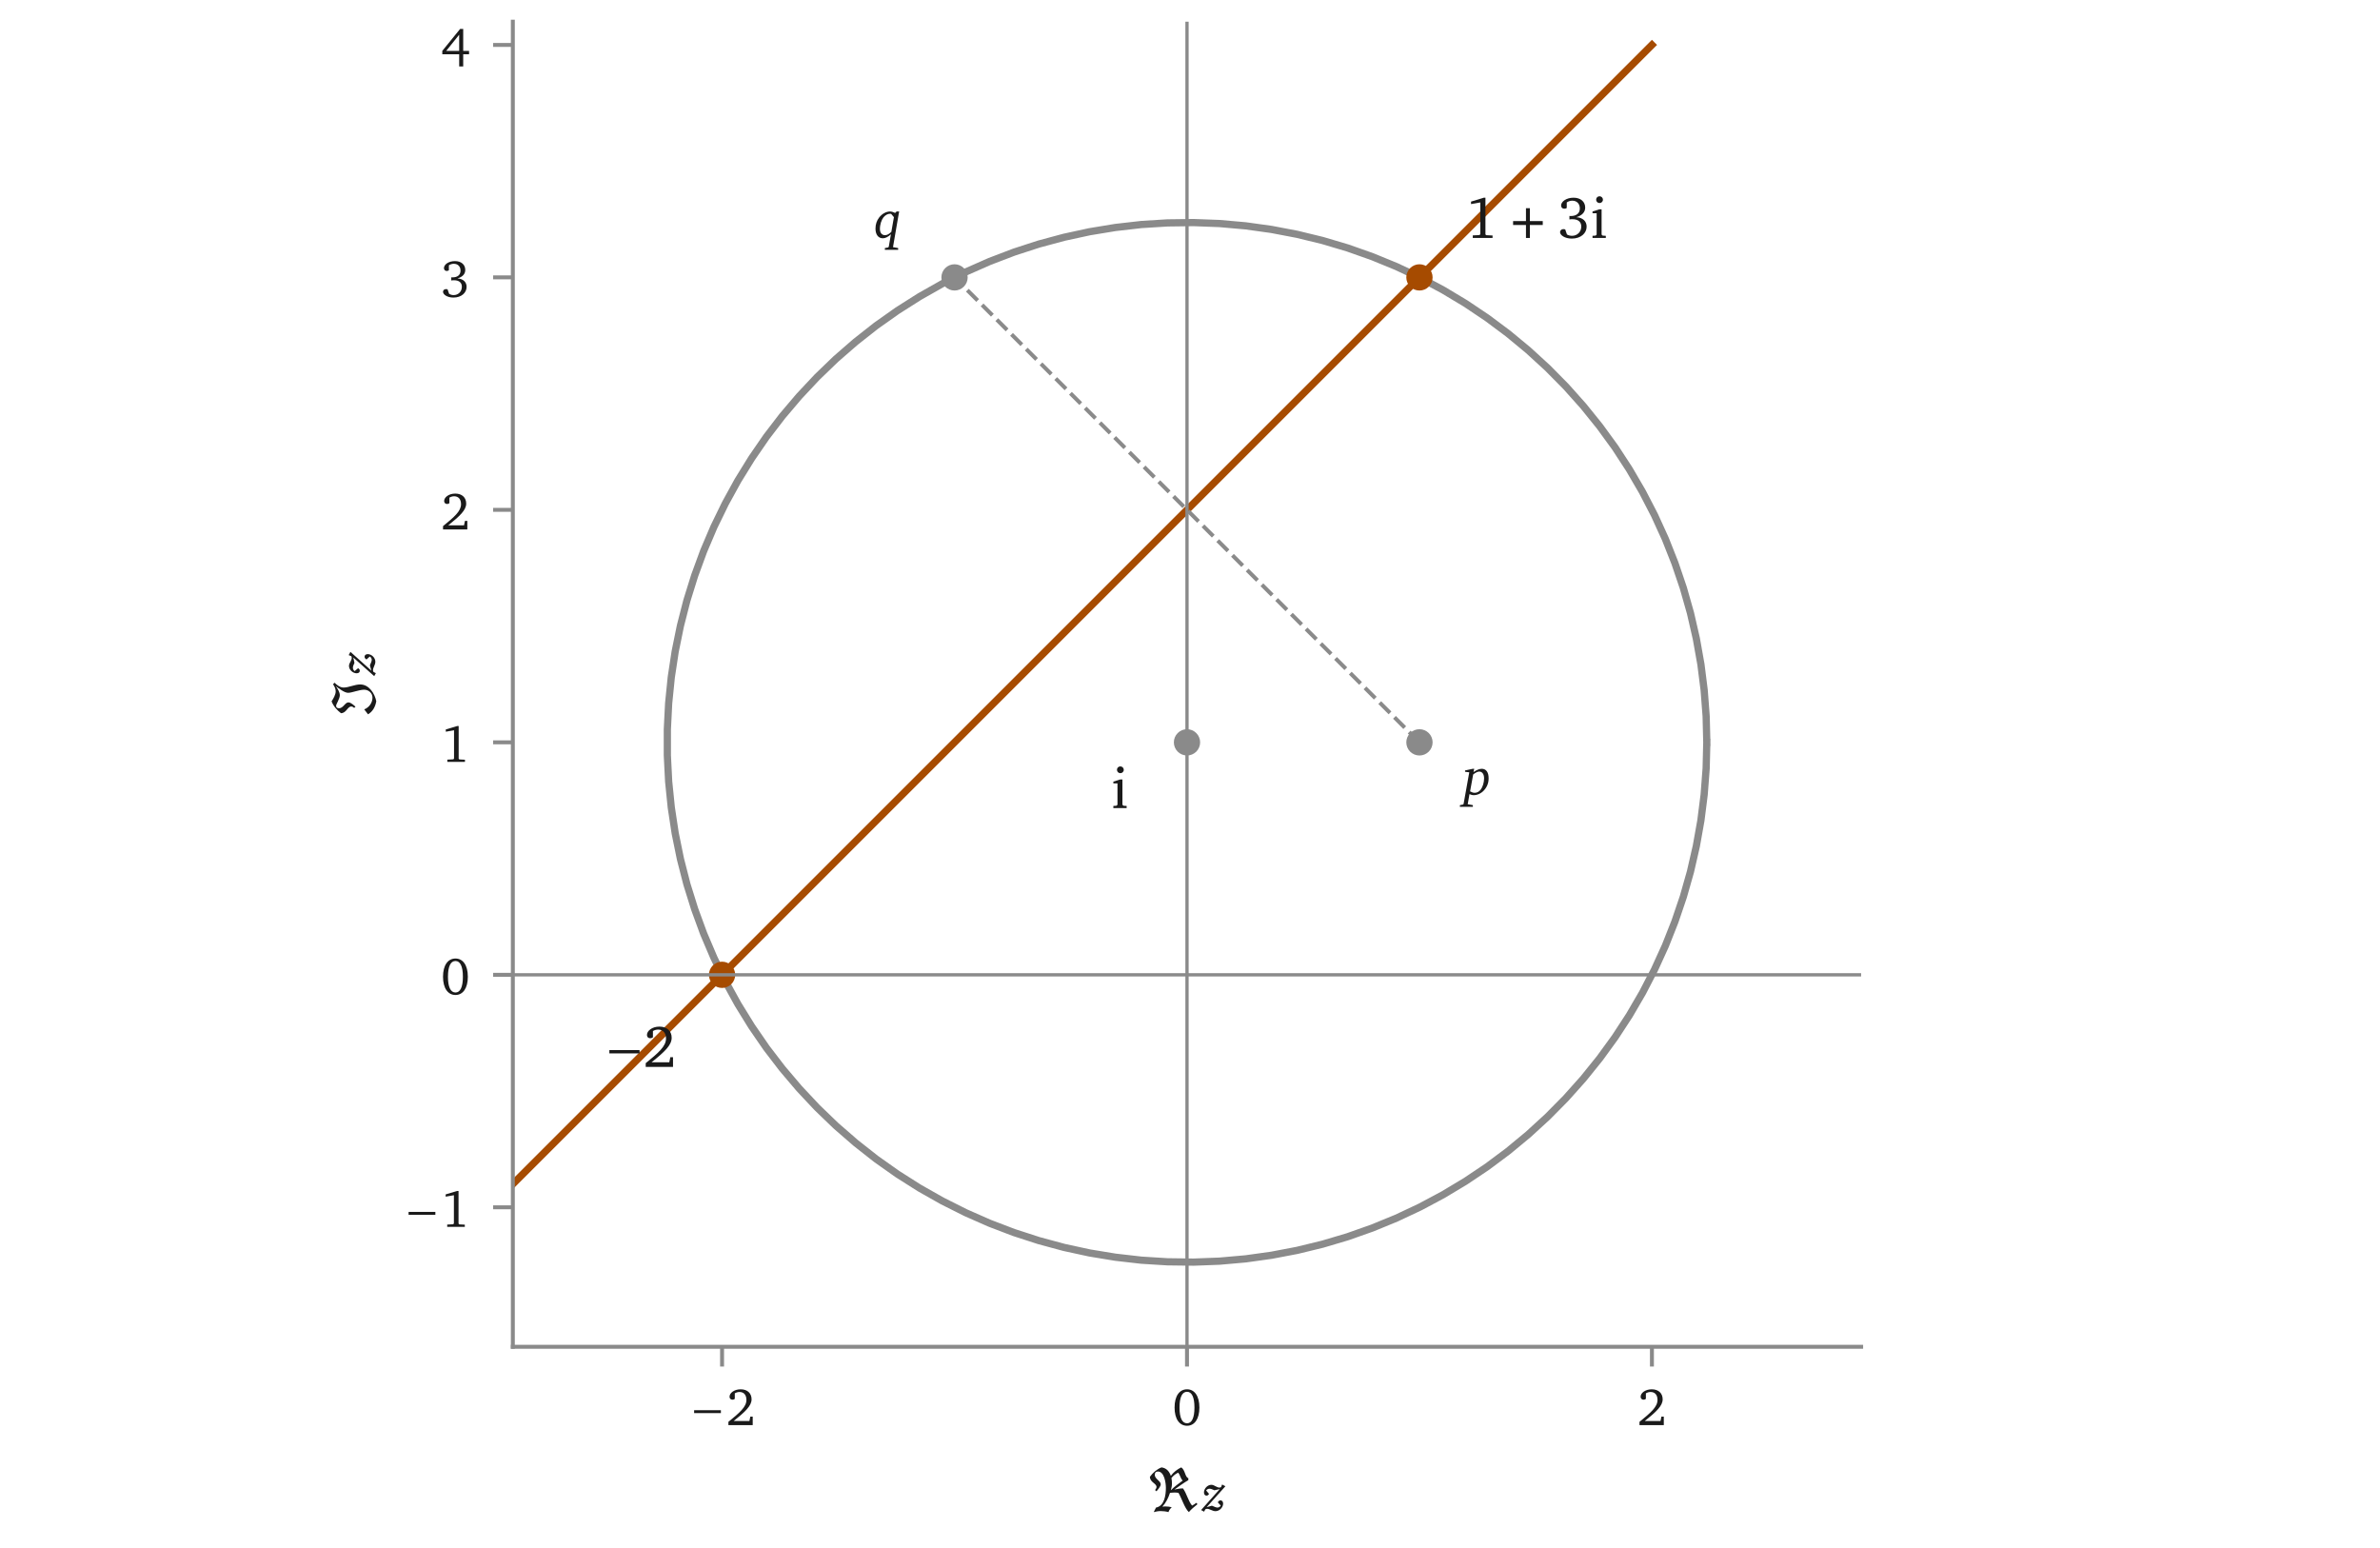
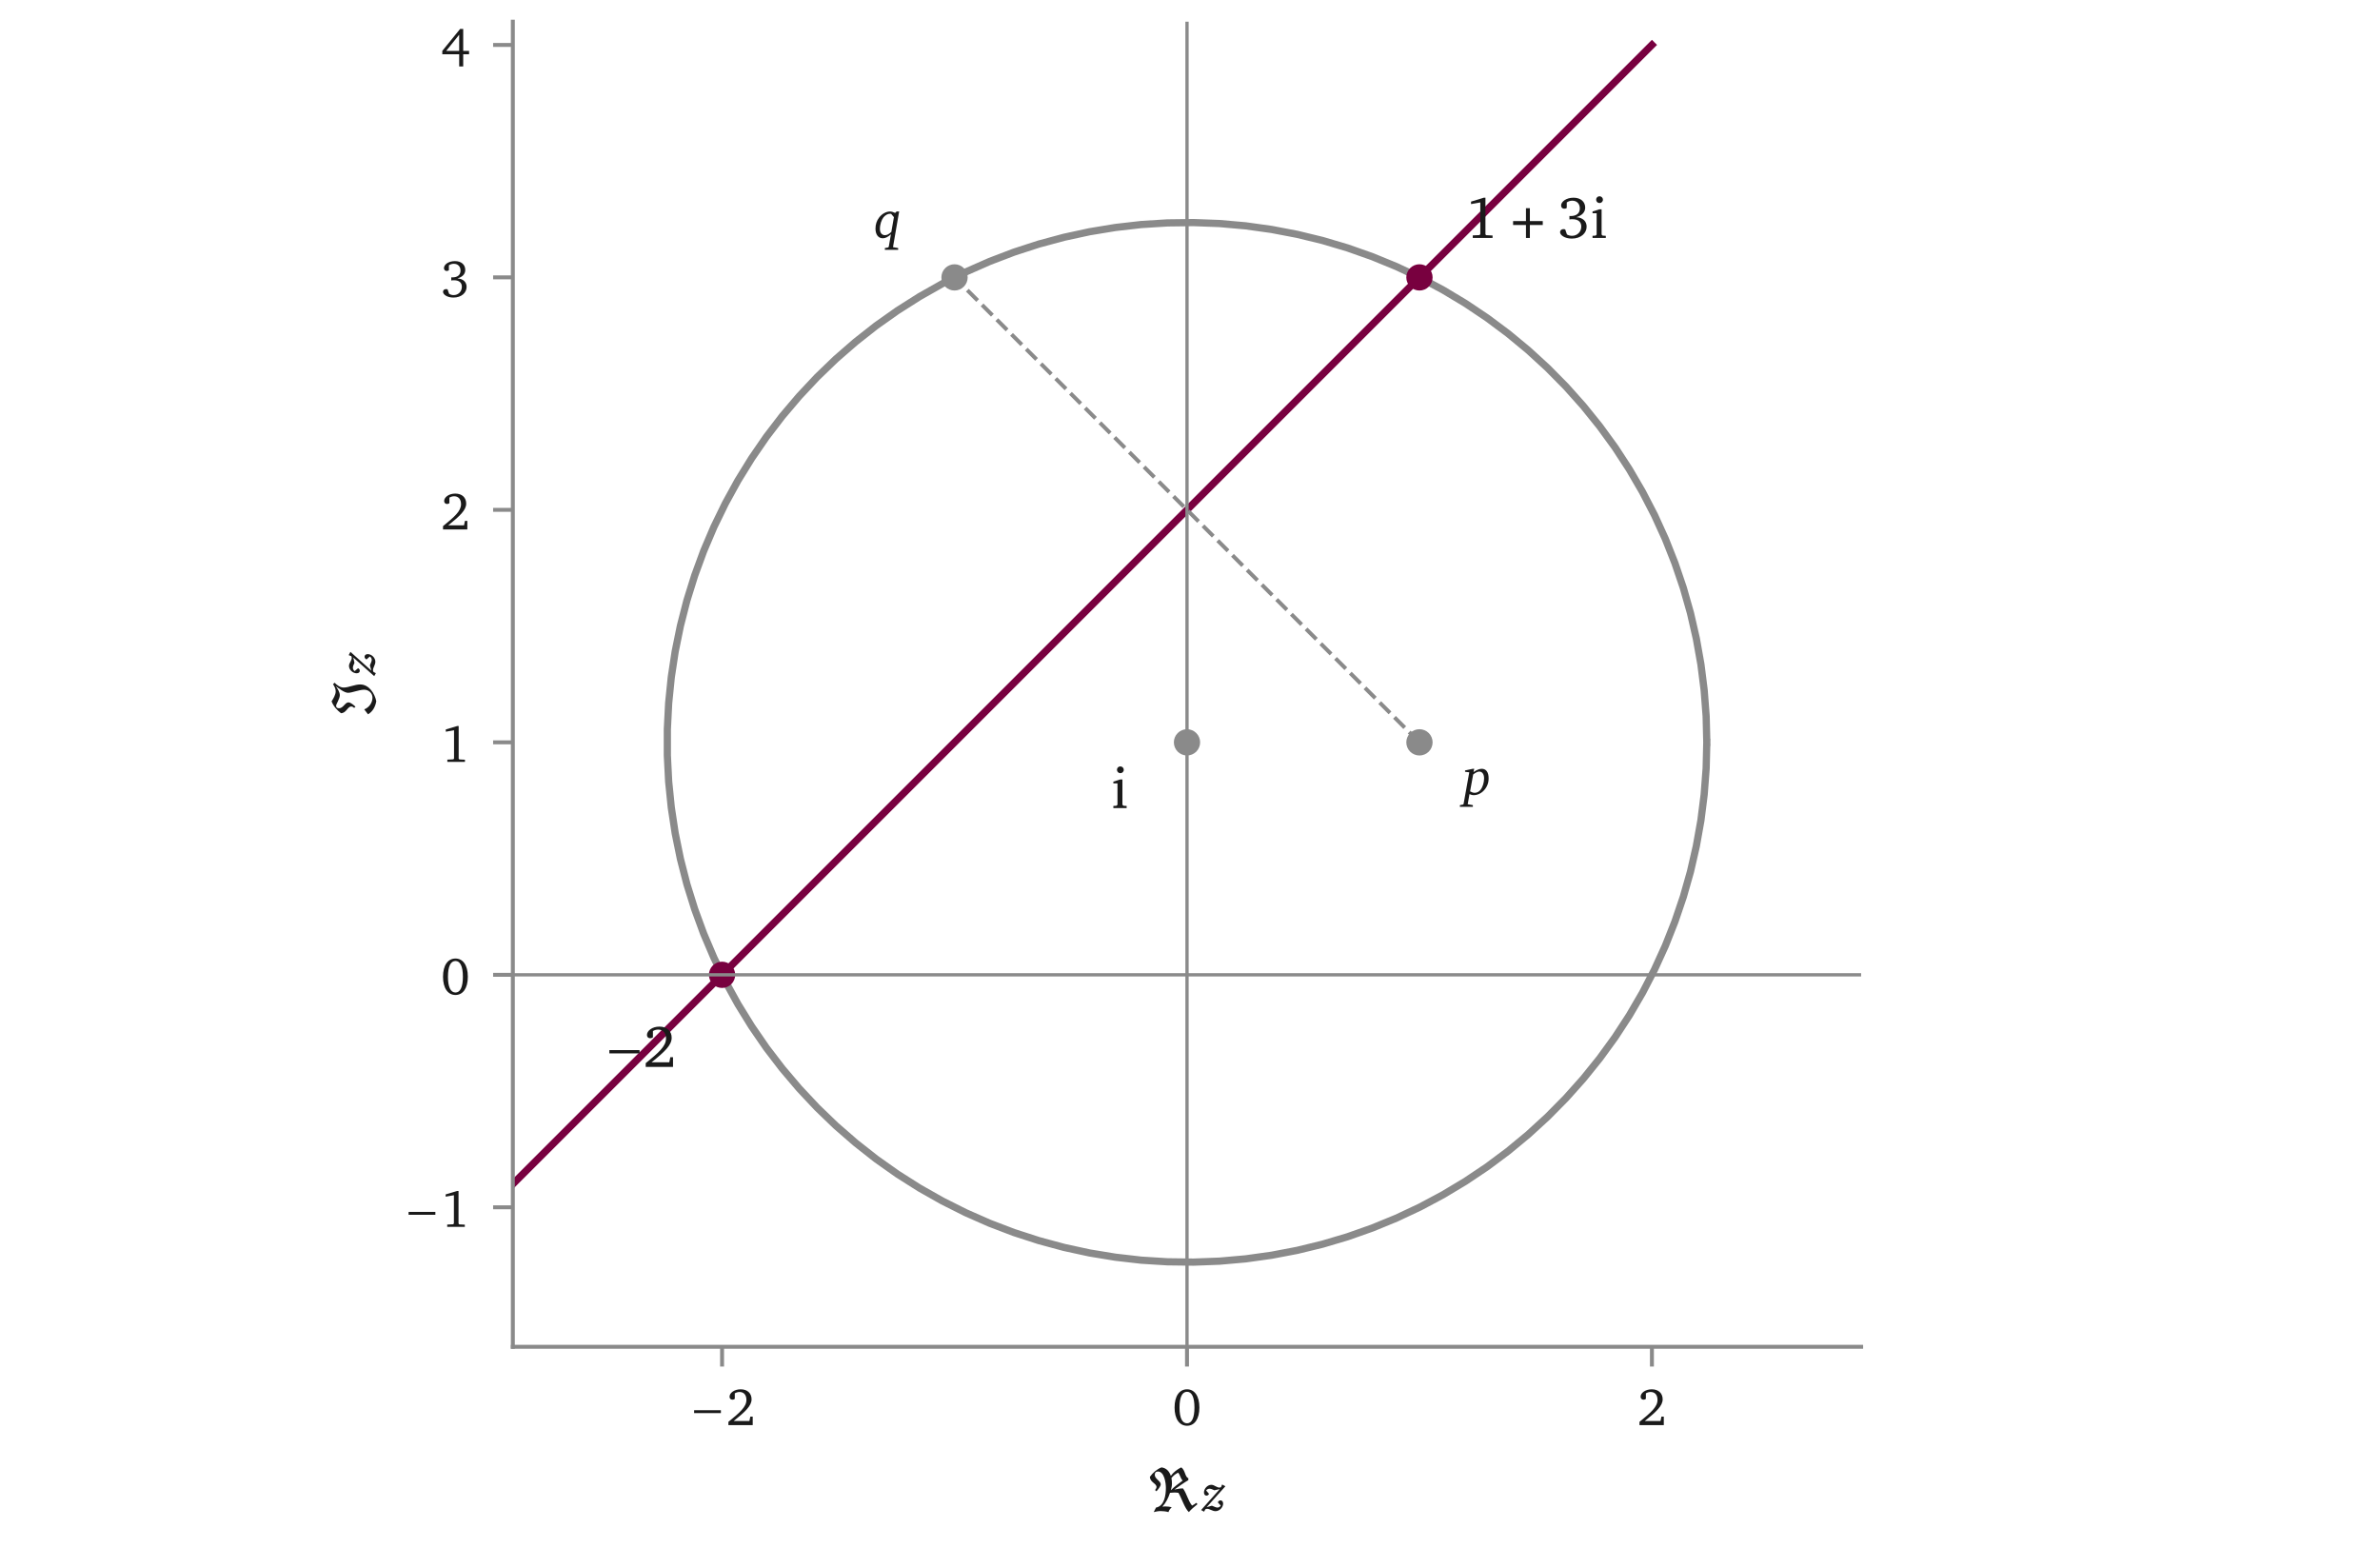
<svg xmlns="http://www.w3.org/2000/svg" xmlns:xlink="http://www.w3.org/1999/xlink" width="361.08pt" height="234.702pt" viewBox="0 0 361.08 234.702" version="1.2">
  <defs>
    <g>
      <symbol overflow="visible" id="glyph0-0">
        <path style="stroke:none;" d="" />
      </symbol>
      <symbol overflow="visible" id="glyph0-1">
        <path style="stroke:none;" d="M 4.562 -1.828 L 4.562 -2.266 L 0.5 -2.266 L 0.5 -1.828 Z M 4.562 -1.828 " />
      </symbol>
      <symbol overflow="visible" id="glyph1-0">
        <path style="stroke:none;" d="M 0.391 0 L 3.578 0 L 3.578 -4.234 L 0.391 -4.234 Z M 0.797 -0.391 L 0.797 -3.844 L 3.188 -3.844 L 3.188 -0.391 Z M 0.797 -0.391 " />
      </symbol>
      <symbol overflow="visible" id="glyph1-1">
        <path style="stroke:none;" d="M 1.125 -0.625 C 2.875 -2.031 3.844 -2.922 3.844 -3.922 C 3.844 -4.828 3.219 -5.438 2.188 -5.438 C 1.203 -5.438 0.5 -4.875 0.5 -4.312 C 0.5 -4.047 0.672 -3.859 0.953 -3.859 C 1.078 -3.859 1.188 -3.906 1.297 -3.984 L 1.297 -4.828 C 1.547 -4.969 1.781 -5.031 2.016 -5.031 C 2.672 -5.031 3.062 -4.578 3.062 -3.828 C 3.062 -2.781 2.078 -1.922 0.328 -0.5 L 0.328 0 L 4.016 0 L 4.016 -1.297 L 3.656 -1.297 L 3.516 -0.625 Z M 1.125 -0.625 " />
      </symbol>
      <symbol overflow="visible" id="glyph1-2">
        <path style="stroke:none;" d="M 2.219 -5.438 C 1.078 -5.438 0.328 -4.438 0.328 -2.672 C 0.328 -0.922 1.078 0.094 2.219 0.094 C 3.344 0.094 4.094 -0.922 4.094 -2.672 C 4.094 -4.438 3.344 -5.438 2.219 -5.438 Z M 2.219 -5.062 C 2.938 -5.062 3.344 -4.25 3.344 -2.672 C 3.344 -1.094 2.938 -0.281 2.219 -0.281 C 1.484 -0.281 1.078 -1.094 1.078 -2.672 C 1.078 -4.25 1.484 -5.062 2.219 -5.062 Z M 2.219 -5.062 " />
      </symbol>
      <symbol overflow="visible" id="glyph1-3">
        <path style="stroke:none;" d="M 2.469 -5.438 L 0.75 -4.922 L 0.75 -4.578 L 2 -4.797 L 2 -0.531 L 1.906 -0.391 L 0.984 -0.344 L 0.984 0 L 3.656 0 L 3.656 -0.328 L 2.797 -0.375 L 2.703 -0.5 L 2.703 -5.438 Z M 2.469 -5.438 " />
      </symbol>
      <symbol overflow="visible" id="glyph1-4">
        <path style="stroke:none;" d="M 2.516 -2.812 C 3.297 -3.031 3.703 -3.484 3.703 -4.094 C 3.703 -4.906 3.094 -5.438 2.141 -5.438 C 1.141 -5.438 0.469 -4.906 0.469 -4.375 C 0.469 -4.125 0.641 -3.938 0.891 -3.938 C 1.016 -3.938 1.125 -3.984 1.219 -4.047 L 1.219 -4.797 C 1.453 -4.953 1.688 -5.031 1.969 -5.031 C 2.578 -5.031 2.984 -4.625 2.984 -4 C 2.984 -3.344 2.547 -2.969 1.75 -2.969 C 1.688 -2.969 1.641 -2.969 1.578 -2.969 L 1.578 -2.5 C 1.734 -2.531 1.875 -2.531 2 -2.531 C 2.766 -2.531 3.188 -2.172 3.188 -1.547 C 3.188 -0.828 2.656 -0.281 1.938 -0.281 C 1.688 -0.281 1.469 -0.344 1.25 -0.484 L 1.016 -1.156 C 0.922 -1.188 0.844 -1.188 0.766 -1.188 C 0.516 -1.188 0.328 -1.016 0.328 -0.781 C 0.328 -0.375 0.953 0.094 1.906 0.094 C 3.125 0.094 3.906 -0.641 3.906 -1.531 C 3.906 -2.25 3.406 -2.75 2.516 -2.812 Z M 2.516 -2.812 " />
      </symbol>
      <symbol overflow="visible" id="glyph1-5">
        <path style="stroke:none;" d="M 2.922 -5.391 L 0.219 -2.062 L 0.219 -1.547 L 2.781 -1.547 L 2.781 0.297 L 3.391 0.297 L 3.391 -1.547 L 4.281 -1.547 L 4.281 -2.062 L 3.391 -2.062 L 3.391 -5.391 Z M 2.781 -4.516 L 2.781 -2.062 L 0.812 -2.062 Z M 2.781 -4.516 " />
      </symbol>
      <symbol overflow="visible" id="glyph2-0">
        <path style="stroke:none;" d="" />
      </symbol>
      <symbol overflow="visible" id="glyph2-1">
        <path style="stroke:none;" d="M 7.734 -1.047 L 7.547 -1.25 C 7.344 -1.094 7.141 -0.938 6.906 -0.828 C 6.297 -1.594 6.109 -2.641 5.531 -3.438 C 5.094 -3.438 4.656 -3.359 4.234 -3.266 C 4.922 -3.75 5.609 -4.266 6.344 -4.688 L 6.344 -5 C 5.828 -5.125 5.875 -6.281 5.25 -6.625 C 4.641 -6.312 4.094 -5.906 3.688 -5.344 C 3.453 -6.031 3.016 -6.531 2.266 -6.625 C 1.562 -6.344 0.969 -5.828 0.516 -5.203 C 0.516 -4.359 1.516 -4.203 1.516 -3.656 C 1.516 -3.484 1.406 -3.328 1.297 -3.188 L 1.5 -3 C 1.703 -3.219 2.156 -3.734 2.156 -4.062 C 2.156 -4.562 1.25 -4.891 1.25 -5.484 C 1.25 -5.812 1.391 -6 1.734 -6 C 2.719 -6 2.938 -4.219 2.938 -3.516 C 2.938 -2.422 2.719 -0.766 1.438 -0.531 L 1.094 0.156 C 1.422 0.078 1.766 0 2.125 0 C 2.516 0 2.938 0.047 3.328 0.156 C 3.422 -0.125 3.594 -0.391 3.828 -0.562 C 3.516 -0.672 3.172 -0.703 2.828 -0.703 C 2.688 -0.703 2.562 -0.688 2.406 -0.672 C 2.953 -1.266 3.312 -2 3.562 -2.766 C 3.797 -2.781 4.031 -2.812 4.266 -2.812 C 4.453 -2.812 4.641 -2.797 4.844 -2.766 C 5.312 -2 5.797 -0.391 6.422 0.156 C 6.797 -0.297 7.281 -0.672 7.734 -1.047 Z M 5.484 -4.625 C 4.859 -4.172 4.234 -3.703 3.688 -3.156 C 3.781 -3.5 3.859 -3.828 3.859 -4.172 C 3.859 -4.453 3.828 -4.75 3.781 -5.016 C 4.062 -5.359 4.406 -5.656 4.812 -5.828 C 5.109 -5.453 5.141 -4.984 5.484 -4.625 Z M 5.484 -4.625 " />
      </symbol>
      <symbol overflow="visible" id="glyph2-2">
        <path style="stroke:none;" d="M 2.219 -2.562 L 0.266 -2.562 L 0.266 -1.969 L 2.219 -1.969 L 2.219 0 L 2.812 0 L 2.812 -1.969 L 4.766 -1.969 L 4.766 -2.562 L 2.812 -2.562 L 2.812 -4.516 L 2.219 -4.516 Z M 2.219 -2.562 " />
      </symbol>
      <symbol overflow="visible" id="glyph2-3">
        <path style="stroke:none;" d="M 5.125 -2.047 L 5.125 -2.547 L 0.547 -2.547 L 0.547 -2.047 Z M 5.125 -2.047 " />
      </symbol>
      <symbol overflow="visible" id="glyph3-0">
        <path style="stroke:none;" d="" />
      </symbol>
      <symbol overflow="visible" id="glyph3-1">
        <path style="stroke:none;" d="M 3.078 -4.031 L 2.922 -3.625 C 2.828 -3.594 2.734 -3.562 2.672 -3.562 C 2.5 -3.562 2.328 -3.641 2.109 -3.75 C 1.891 -3.875 1.688 -3.984 1.438 -3.984 C 0.859 -3.984 0.328 -3.406 0.328 -2.828 C 0.328 -2.516 0.484 -2.344 0.703 -2.344 C 0.875 -2.344 1 -2.422 1.094 -2.609 L 0.656 -3.125 C 0.781 -3.297 0.969 -3.391 1.172 -3.391 C 1.344 -3.391 1.594 -3.312 1.906 -3.156 L 2.719 -3.328 L -0.109 -0.156 L 0.344 0.094 L 0.531 -0.266 C 0.625 -0.312 0.703 -0.344 0.797 -0.344 C 1.188 -0.344 1.609 0.016 2.078 0.016 C 2.688 0.016 3.234 -0.562 3.234 -1.141 C 3.234 -1.438 3.062 -1.625 2.828 -1.625 C 2.688 -1.625 2.547 -1.531 2.422 -1.328 L 2.875 -0.828 C 2.75 -0.641 2.578 -0.531 2.375 -0.531 C 2.219 -0.531 1.938 -0.625 1.531 -0.812 L 0.734 -0.594 L 3.578 -3.766 Z M 3.078 -4.031 " />
      </symbol>
      <symbol overflow="visible" id="glyph3-2">
        <path style="stroke:none;" d="M 1.391 -3.969 L 0.219 -3.719 L 0.219 -3.516 L 0.859 -3.438 L 0 1.359 L -0.078 1.453 L -0.562 1.547 L -0.562 1.797 L 1.406 1.797 L 1.406 1.547 L 0.625 1.406 L 0.891 -0.125 C 1.109 -0.031 1.312 0.031 1.531 0.031 C 2.094 0.031 2.672 -0.234 3.094 -0.703 C 3.562 -1.219 3.797 -1.812 3.797 -2.531 C 3.797 -3.469 3.406 -3.969 2.75 -3.969 C 2.391 -3.969 1.984 -3.797 1.5 -3.469 L 1.609 -3.969 Z M 0.984 -0.547 L 1.453 -3.109 C 1.812 -3.391 2.125 -3.547 2.375 -3.547 C 2.812 -3.547 3.109 -3.172 3.109 -2.516 C 3.109 -1.859 2.875 -1.188 2.609 -0.828 C 2.359 -0.5 2.047 -0.328 1.688 -0.328 C 1.453 -0.328 1.234 -0.406 0.984 -0.547 Z M 0.984 -0.547 " />
      </symbol>
      <symbol overflow="visible" id="glyph3-3">
        <path style="stroke:none;" d="M 3.406 -4.016 L 3.188 -3.797 C 2.922 -3.922 2.656 -4.016 2.406 -4.016 C 1.828 -4.016 1.188 -3.672 0.75 -3.094 C 0.391 -2.625 0.203 -2.062 0.203 -1.422 C 0.203 -0.5 0.641 0.047 1.312 0.047 C 1.703 0.047 2.109 -0.156 2.547 -0.562 L 2.219 1.328 L 2.125 1.438 L 1.625 1.531 L 1.625 1.797 L 3.641 1.797 L 3.641 1.531 L 2.859 1.391 L 3.719 -3.609 C 3.734 -3.719 3.766 -3.844 3.797 -4.016 Z M 2.578 -3.656 L 3 -3.156 L 2.609 -0.922 C 2.266 -0.594 1.953 -0.422 1.641 -0.422 C 1.172 -0.422 0.875 -0.781 0.875 -1.375 C 0.875 -2.078 1.125 -2.766 1.422 -3.141 C 1.719 -3.484 2.047 -3.672 2.422 -3.672 C 2.484 -3.672 2.531 -3.672 2.578 -3.656 Z M 2.578 -3.656 " />
      </symbol>
      <symbol overflow="visible" id="glyph4-0">
        <path style="stroke:none;" d="" />
      </symbol>
      <symbol overflow="visible" id="glyph4-1">
        <path style="stroke:none;" d="M -6.172 -5.453 L -6.406 -5.219 C -6.188 -4.906 -6 -4.547 -6 -4.141 C -6 -3.641 -6.359 -3.031 -6.625 -2.625 C -6.344 -1.891 -5.812 -1.297 -5.203 -0.828 C -4.391 -0.828 -4.203 -1.844 -3.641 -1.844 C -3.484 -1.844 -3.312 -1.75 -3.203 -1.625 L -3 -1.812 C -3.25 -2.047 -3.719 -2.469 -4.078 -2.469 C -4.578 -2.469 -4.859 -1.578 -5.484 -1.578 C -5.75 -1.578 -5.938 -1.672 -5.938 -1.953 C -5.938 -2.219 -5.375 -3.016 -5.375 -3.562 C -5.375 -4.016 -5.734 -4.578 -5.984 -4.938 C -5.562 -4.609 -4.688 -3.922 -4.125 -3.922 C -3.516 -3.922 -2.453 -4.391 -1.688 -4.391 C -1.016 -4.391 -0.422 -3.891 -0.422 -3.188 C -0.422 -2.406 -0.938 -1.688 -1.672 -1.406 L -1.094 -0.656 C -0.359 -1.094 0.016 -1.828 0.156 -2.641 C -0.078 -3.812 -0.938 -5.188 -2.281 -5.188 C -3.141 -5.188 -4 -4.719 -4.812 -4.719 C -5.344 -4.719 -5.828 -5.109 -6.172 -5.453 Z M -6.172 -5.453 " />
      </symbol>
      <symbol overflow="visible" id="glyph5-0">
        <path style="stroke:none;" d="" />
      </symbol>
      <symbol overflow="visible" id="glyph5-1">
        <path style="stroke:none;" d="M -4.031 -3.078 L -3.625 -2.922 C -3.594 -2.828 -3.562 -2.734 -3.562 -2.672 C -3.562 -2.5 -3.641 -2.328 -3.75 -2.109 C -3.875 -1.891 -3.984 -1.688 -3.984 -1.438 C -3.984 -0.859 -3.406 -0.328 -2.828 -0.328 C -2.516 -0.328 -2.344 -0.484 -2.344 -0.703 C -2.344 -0.875 -2.422 -1 -2.609 -1.094 L -3.125 -0.656 C -3.297 -0.781 -3.391 -0.969 -3.391 -1.172 C -3.391 -1.344 -3.312 -1.594 -3.156 -1.906 L -3.328 -2.719 L -0.156 0.109 L 0.094 -0.344 L -0.266 -0.531 C -0.312 -0.625 -0.344 -0.703 -0.344 -0.797 C -0.344 -1.188 0.016 -1.609 0.016 -2.078 C 0.016 -2.688 -0.562 -3.234 -1.141 -3.234 C -1.438 -3.234 -1.625 -3.062 -1.625 -2.828 C -1.625 -2.688 -1.531 -2.547 -1.328 -2.422 L -0.828 -2.875 C -0.641 -2.75 -0.531 -2.578 -0.531 -2.375 C -0.531 -2.219 -0.625 -1.938 -0.812 -1.531 L -0.594 -0.734 L -3.766 -3.578 Z M -4.031 -3.078 " />
      </symbol>
      <symbol overflow="visible" id="glyph6-0">
        <path style="stroke:none;" d="M 0.453 0 L 4.016 0 L 4.016 -4.766 L 0.453 -4.766 Z M 0.891 -0.453 L 0.891 -4.312 L 3.578 -4.312 L 3.578 -0.453 Z M 0.891 -0.453 " />
      </symbol>
      <symbol overflow="visible" id="glyph6-1">
        <path style="stroke:none;" d="M 1.375 -6.328 C 1.094 -6.328 0.859 -6.109 0.859 -5.812 C 0.859 -5.516 1.094 -5.297 1.375 -5.297 C 1.656 -5.297 1.891 -5.516 1.891 -5.812 C 1.891 -6.094 1.656 -6.328 1.375 -6.328 Z M 1.344 -4.344 L 0.312 -4.016 L 0.312 -3.75 L 0.938 -3.75 L 0.938 -0.516 L 0.781 -0.359 L 0.312 -0.328 L 0.312 0 L 2.328 0 L 2.328 -0.328 L 1.844 -0.359 L 1.688 -0.516 L 1.688 -4.344 Z M 1.344 -4.344 " />
      </symbol>
      <symbol overflow="visible" id="glyph6-2">
        <path style="stroke:none;" d="M 2.781 -6.109 L 0.844 -5.516 L 0.844 -5.141 L 2.25 -5.391 L 2.25 -0.594 L 2.141 -0.438 L 1.109 -0.391 L 1.109 0 L 4.109 0 L 4.109 -0.375 L 3.141 -0.422 L 3.031 -0.547 L 3.031 -6.109 Z M 2.781 -6.109 " />
      </symbol>
      <symbol overflow="visible" id="glyph6-3">
        <path style="stroke:none;" d="M 2.828 -3.156 C 3.703 -3.406 4.172 -3.922 4.172 -4.609 C 4.172 -5.5 3.484 -6.109 2.406 -6.109 C 1.281 -6.109 0.516 -5.5 0.516 -4.922 C 0.516 -4.625 0.719 -4.438 1 -4.438 C 1.141 -4.438 1.266 -4.469 1.375 -4.547 L 1.375 -5.391 C 1.625 -5.562 1.906 -5.656 2.219 -5.656 C 2.906 -5.656 3.359 -5.188 3.359 -4.484 C 3.359 -3.766 2.875 -3.328 1.969 -3.328 C 1.906 -3.328 1.844 -3.344 1.781 -3.344 L 1.781 -2.812 C 1.953 -2.844 2.109 -2.844 2.25 -2.844 C 3.109 -2.844 3.578 -2.438 3.578 -1.734 C 3.578 -0.938 2.984 -0.328 2.172 -0.328 C 1.906 -0.328 1.656 -0.391 1.406 -0.531 L 1.141 -1.297 C 1.031 -1.328 0.953 -1.344 0.859 -1.344 C 0.578 -1.344 0.359 -1.141 0.359 -0.891 C 0.359 -0.422 1.078 0.094 2.141 0.094 C 3.516 0.094 4.391 -0.719 4.391 -1.719 C 4.391 -2.531 3.828 -3.078 2.828 -3.156 Z M 2.828 -3.156 " />
      </symbol>
      <symbol overflow="visible" id="glyph6-4">
        <path style="stroke:none;" d="M 1.266 -0.703 C 3.234 -2.281 4.312 -3.281 4.312 -4.422 C 4.312 -5.422 3.609 -6.109 2.453 -6.109 C 1.344 -6.109 0.562 -5.469 0.562 -4.844 C 0.562 -4.547 0.75 -4.344 1.062 -4.344 C 1.203 -4.344 1.344 -4.391 1.469 -4.484 L 1.469 -5.438 C 1.734 -5.594 2 -5.656 2.266 -5.656 C 3 -5.656 3.453 -5.141 3.453 -4.297 C 3.453 -3.125 2.328 -2.156 0.375 -0.562 L 0.375 0 L 4.516 0 L 4.516 -1.469 L 4.109 -1.469 L 3.953 -0.703 Z M 1.266 -0.703 " />
      </symbol>
    </g>
    <clipPath id="clip1">
      <path d="M 77.805 6 L 252 6 L 252 182 L 77.805 182 Z M 77.805 6 " />
    </clipPath>
    <clipPath id="clip2">
      <path d="M 77.805 147 L 282.359 147 L 282.359 149 L 77.805 149 Z M 77.805 147 " />
    </clipPath>
    <clipPath id="clip3">
      <path d="M 179 3.289 L 181 3.289 L 181 204.32 L 179 204.32 Z M 179 3.289 " />
    </clipPath>
  </defs>
  <g id="surface1">
    <path style="fill:none;stroke-width:0.6;stroke-linecap:butt;stroke-linejoin:round;stroke:rgb(54.117%,54.117%,54.117%);stroke-opacity:1;stroke-miterlimit:10;" d="M -0 -0.002 L -0 -3.002 " transform="matrix(0.997459,0,0,-0.997459,109.5471,204.3186)" />
    <g style="fill:rgb(10.196%,10.196%,10.196%);fill-opacity:1;">
      <use xlink:href="#glyph0-1" x="104.808" y="216.208" />
    </g>
    <g style="fill:rgb(10.196%,10.196%,10.196%);fill-opacity:1;">
      <use xlink:href="#glyph1-1" x="110.181" y="216.208" />
    </g>
    <path style="fill:none;stroke-width:0.6;stroke-linecap:butt;stroke-linejoin:round;stroke:rgb(54.117%,54.117%,54.117%);stroke-opacity:1;stroke-miterlimit:10;" d="M 0.002 -0.002 L 0.002 -3.002 " transform="matrix(0.997459,0,0,-0.997459,180.084,204.3186)" />
    <g style="fill:rgb(10.196%,10.196%,10.196%);fill-opacity:1;">
      <use xlink:href="#glyph1-2" x="177.872" y="216.208" />
    </g>
    <path style="fill:none;stroke-width:0.6;stroke-linecap:butt;stroke-linejoin:round;stroke:rgb(54.117%,54.117%,54.117%);stroke-opacity:1;stroke-miterlimit:10;" d="M 0.001 -0.002 L 0.001 -3.002 " transform="matrix(0.997459,0,0,-0.997459,250.6198,204.3186)" />
    <g style="fill:rgb(10.196%,10.196%,10.196%);fill-opacity:1;">
      <use xlink:href="#glyph1-1" x="248.406" y="216.208" />
    </g>
    <g style="fill:rgb(10.196%,10.196%,10.196%);fill-opacity:1;">
      <use xlink:href="#glyph2-1" x="173.944" y="229.243" />
    </g>
    <g style="fill:rgb(10.196%,10.196%,10.196%);fill-opacity:1;">
      <use xlink:href="#glyph3-1" x="182.333" y="229.243" />
    </g>
    <path style="fill:none;stroke-width:0.6;stroke-linecap:butt;stroke-linejoin:round;stroke:rgb(54.117%,54.117%,54.117%);stroke-opacity:1;stroke-miterlimit:10;" d="M 0 0.001 L -3 0.001 " transform="matrix(0.997459,0,0,-0.997459,77.80458,183.1576)" />
    <g style="fill:rgb(10.196%,10.196%,10.196%);fill-opacity:1;">
      <use xlink:href="#glyph0-1" x="61.489" y="186.123" />
    </g>
    <g style="fill:rgb(10.196%,10.196%,10.196%);fill-opacity:1;">
      <use xlink:href="#glyph1-3" x="66.863" y="186.123" />
    </g>
    <path style="fill:none;stroke-width:0.6;stroke-linecap:butt;stroke-linejoin:round;stroke:rgb(54.117%,54.117%,54.117%);stroke-opacity:1;stroke-miterlimit:10;" d="M 0 0.002 L -3 0.002 " transform="matrix(0.997459,0,0,-0.997459,77.80458,147.8886)" />
    <g style="fill:rgb(10.196%,10.196%,10.196%);fill-opacity:1;">
      <use xlink:href="#glyph1-2" x="66.884" y="150.855" />
    </g>
    <path style="fill:none;stroke-width:0.6;stroke-linecap:butt;stroke-linejoin:round;stroke:rgb(54.117%,54.117%,54.117%);stroke-opacity:1;stroke-miterlimit:10;" d="M 0 -0 L -3 -0 " transform="matrix(0.997459,0,0,-0.997459,77.80458,112.6208)" />
    <g style="fill:rgb(10.196%,10.196%,10.196%);fill-opacity:1;">
      <use xlink:href="#glyph1-3" x="66.884" y="115.586" />
    </g>
    <path style="fill:none;stroke-width:0.6;stroke-linecap:butt;stroke-linejoin:round;stroke:rgb(54.117%,54.117%,54.117%);stroke-opacity:1;stroke-miterlimit:10;" d="M 0 0 L -3 0 " transform="matrix(0.997459,0,0,-0.997459,77.80458,77.35175)" />
    <g style="fill:rgb(10.196%,10.196%,10.196%);fill-opacity:1;">
      <use xlink:href="#glyph1-1" x="66.884" y="80.319" />
    </g>
    <path style="fill:none;stroke-width:0.6;stroke-linecap:butt;stroke-linejoin:round;stroke:rgb(54.117%,54.117%,54.117%);stroke-opacity:1;stroke-miterlimit:10;" d="M 0 0.002 L -3 0.002 " transform="matrix(0.997459,0,0,-0.997459,77.80458,42.08385)" />
    <g style="fill:rgb(10.196%,10.196%,10.196%);fill-opacity:1;">
      <use xlink:href="#glyph1-4" x="66.884" y="45.05" />
    </g>
    <path style="fill:none;stroke-width:0.6;stroke-linecap:butt;stroke-linejoin:round;stroke:rgb(54.117%,54.117%,54.117%);stroke-opacity:1;stroke-miterlimit:10;" d="M 0 -0 L -3 -0 " transform="matrix(0.997459,0,0,-0.997459,77.80458,6.815954)" />
    <g style="fill:rgb(10.196%,10.196%,10.196%);fill-opacity:1;">
      <use xlink:href="#glyph1-5" x="66.884" y="9.783" />
    </g>
    <g style="fill:rgb(10.196%,10.196%,10.196%);fill-opacity:1;">
      <use xlink:href="#glyph4-1" x="56.931" y="109.026" />
    </g>
    <g style="fill:rgb(10.196%,10.196%,10.196%);fill-opacity:1;">
      <use xlink:href="#glyph5-1" x="56.931" y="102.471" />
    </g>
    <path style="fill:none;stroke-width:1.1;stroke-linecap:square;stroke-linejoin:round;stroke:rgb(54.117%,54.117%,54.117%);stroke-opacity:1;stroke-miterlimit:10;" d="M 259.605 121.944 L 259.507 125.919 L 259.206 129.878 L 258.708 133.822 L 258.011 137.734 L 257.122 141.607 L 256.037 145.429 L 254.761 149.193 L 253.3 152.886 L 251.651 156.504 L 249.826 160.033 L 247.825 163.467 L 245.656 166.796 L 243.318 170.008 L 240.823 173.101 L 238.176 176.066 L 235.383 178.893 L 232.454 181.576 L 229.392 184.11 L 226.208 186.487 L 222.906 188.7 L 219.499 190.744 L 215.994 192.616 L 212.395 194.308 L 208.722 195.815 L 204.974 197.139 L 201.164 198.271 L 197.302 199.211 L 193.402 199.955 L 189.466 200.503 L 185.507 200.852 L 181.536 201 L 177.561 200.949 L 173.597 200.703 L 169.65 200.252 L 165.726 199.606 L 161.845 198.764 L 158.007 197.73 L 154.228 196.501 L 150.515 195.083 L 146.881 193.481 L 143.329 191.703 L 139.867 189.741 L 136.515 187.615 L 133.268 185.32 L 130.147 182.864 L 127.147 180.256 L 124.285 177.499 L 121.567 174.601 L 118.994 171.57 L 116.578 168.418 L 114.326 165.144 L 112.238 161.764 L 110.323 158.278 L 108.585 154.707 L 107.03 151.049 L 105.663 147.321 L 104.48 143.526 L 103.493 139.677 L 102.699 135.78 L 102.103 131.856 L 101.704 127.901 L 101.504 123.933 L 101.504 119.958 L 101.704 115.987 L 102.103 112.036 L 102.699 108.108 L 103.493 104.211 L 104.48 100.362 L 105.663 96.571 L 107.03 92.839 L 108.585 89.181 L 110.323 85.609 L 112.238 82.128 L 114.326 78.744 L 116.578 75.47 L 118.994 72.318 L 121.567 69.287 L 124.285 66.389 L 127.147 63.632 L 130.147 61.024 L 133.268 58.568 L 136.515 56.273 L 139.867 54.147 L 143.329 52.189 L 146.881 50.407 L 150.515 48.805 L 154.228 47.387 L 158.007 46.162 L 161.845 45.124 L 165.726 44.282 L 169.65 43.636 L 173.597 43.185 L 177.561 42.938 L 181.536 42.888 L 185.507 43.036 L 189.466 43.385 L 193.402 43.933 L 197.302 44.677 L 201.164 45.617 L 204.974 46.749 L 208.722 48.073 L 212.395 49.58 L 215.994 51.272 L 219.499 53.144 L 222.906 55.188 L 226.208 57.401 L 229.392 59.778 L 232.454 62.312 L 235.383 64.995 L 238.176 67.822 L 240.823 70.787 L 243.318 73.88 L 245.656 77.096 L 247.825 80.42 L 249.826 83.855 L 251.651 87.383 L 253.3 91.002 L 254.761 94.695 L 256.037 98.458 L 257.122 102.281 L 258.011 106.154 L 258.708 110.066 L 259.206 114.01 L 259.507 117.973 L 259.605 121.944 " transform="matrix(0.997459,0,0,-0.997459,0,234.2551)" />
    <g clip-path="url(#clip1)" clip-rule="nonzero">
-       <path style="fill:none;stroke-width:1.1;stroke-linecap:square;stroke-linejoin:round;stroke:rgb(65.097%,29.41%,0%);stroke-opacity:1;stroke-miterlimit:10;" d="M 77.282 54.045 L 251.26 228.018 " transform="matrix(0.997459,0,0,-0.997459,0,234.2551)" />
+       <path style="fill:none;stroke-width:1.1;stroke-linecap:square;stroke-linejoin:round;stroke:rgb(47.057%,0%,24.704%);stroke-opacity:1;stroke-miterlimit:10;" d="M 77.282 54.045 L 251.26 228.018 " transform="matrix(0.997459,0,0,-0.997459,0,234.2551)" />
    </g>
    <path style="fill:none;stroke-width:0.6;stroke-linecap:butt;stroke-linejoin:round;stroke:rgb(54.117%,54.117%,54.117%);stroke-opacity:1;stroke-dasharray:2.212,0.956;stroke-miterlimit:10;" d="M 215.9 121.944 L 145.185 192.663 " transform="matrix(0.997459,0,0,-0.997459,0,234.2551)" />
    <path style="fill-rule:nonzero;fill:rgb(54.117%,54.117%,54.117%);fill-opacity:1;stroke-width:1;stroke-linecap:butt;stroke-linejoin:round;stroke:rgb(54.117%,54.117%,54.117%);stroke-opacity:1;stroke-miterlimit:10;" d="M -0 -1.5 C 0.399 -1.5 0.779 -1.34 1.061 -1.062 C 1.343 -0.78 1.5 -0.396 1.5 -0 C 1.5 0.399 1.343 0.779 1.061 1.061 C 0.779 1.343 0.399 1.5 -0 1.5 C -0.396 1.5 -0.78 1.343 -1.062 1.061 C -1.34 0.779 -1.5 0.399 -1.5 -0 C -1.5 -0.396 -1.34 -0.78 -1.062 -1.062 C -0.78 -1.34 -0.396 -1.5 -0 -1.5 Z M -0 -1.5 " transform="matrix(0.997459,0,0,-0.997459,215.3519,112.6208)" />
    <path style="fill-rule:nonzero;fill:rgb(54.117%,54.117%,54.117%);fill-opacity:1;stroke-width:1;stroke-linecap:butt;stroke-linejoin:round;stroke:rgb(54.117%,54.117%,54.117%);stroke-opacity:1;stroke-miterlimit:10;" d="M 0.001 -1.498 C 0.397 -1.498 0.781 -1.341 1.059 -1.059 C 1.341 -0.777 1.501 -0.398 1.501 0.002 C 1.501 0.397 1.341 0.777 1.059 1.059 C 0.781 1.341 0.397 1.498 0.001 1.498 C -0.398 1.498 -0.778 1.341 -1.06 1.059 C -1.342 0.777 -1.498 0.397 -1.498 0.002 C -1.498 -0.398 -1.342 -0.777 -1.06 -1.059 C -0.778 -1.341 -0.398 -1.498 0.001 -1.498 Z M 0.001 -1.498 " transform="matrix(0.997459,0,0,-0.997459,144.815,42.08385)" />
    <path style="fill-rule:nonzero;fill:rgb(54.117%,54.117%,54.117%);fill-opacity:1;stroke-width:1;stroke-linecap:butt;stroke-linejoin:round;stroke:rgb(54.117%,54.117%,54.117%);stroke-opacity:1;stroke-miterlimit:10;" d="M 0.002 -1.5 C 0.397 -1.5 0.777 -1.34 1.059 -1.062 C 1.341 -0.78 1.498 -0.396 1.498 -0 C 1.498 0.399 1.341 0.779 1.059 1.061 C 0.777 1.343 0.397 1.5 0.002 1.5 C -0.398 1.5 -0.777 1.343 -1.059 1.061 C -1.341 0.779 -1.498 0.399 -1.498 -0 C -1.498 -0.396 -1.341 -0.78 -1.059 -1.062 C -0.777 -1.34 -0.398 -1.5 0.002 -1.5 Z M 0.002 -1.5 " transform="matrix(0.997459,0,0,-0.997459,180.084,112.6208)" />
-     <path style="fill-rule:nonzero;fill:rgb(65.097%,29.41%,0%);fill-opacity:1;stroke-width:1;stroke-linecap:butt;stroke-linejoin:round;stroke:rgb(65.097%,29.41%,0%);stroke-opacity:1;stroke-miterlimit:10;" d="M -0 -1.498 C 0.399 -1.498 0.779 -1.341 1.061 -1.059 C 1.343 -0.777 1.5 -0.398 1.5 0.002 C 1.5 0.397 1.343 0.777 1.061 1.059 C 0.779 1.341 0.399 1.498 -0 1.498 C -0.396 1.498 -0.78 1.341 -1.062 1.059 C -1.34 0.777 -1.5 0.397 -1.5 0.002 C -1.5 -0.398 -1.34 -0.777 -1.062 -1.059 C -0.78 -1.341 -0.396 -1.498 -0 -1.498 Z M -0 -1.498 " transform="matrix(0.997459,0,0,-0.997459,215.3519,42.08385)" />
-     <path style="fill-rule:nonzero;fill:rgb(65.097%,29.41%,0%);fill-opacity:1;stroke-width:1;stroke-linecap:butt;stroke-linejoin:round;stroke:rgb(65.097%,29.41%,0%);stroke-opacity:1;stroke-miterlimit:10;" d="M -0 -1.498 C 0.399 -1.498 0.779 -1.341 1.061 -1.059 C 1.343 -0.777 1.5 -0.398 1.5 0.002 C 1.5 0.397 1.343 0.777 1.061 1.059 C 0.779 1.341 0.399 1.498 -0 1.498 C -0.396 1.498 -0.78 1.341 -1.062 1.059 C -1.34 0.777 -1.5 0.397 -1.5 0.002 C -1.5 -0.398 -1.34 -0.777 -1.062 -1.059 C -0.78 -1.341 -0.396 -1.498 -0 -1.498 Z M -0 -1.498 " transform="matrix(0.997459,0,0,-0.997459,109.5471,147.8886)" />
+     <path style="fill-rule:nonzero;fill:rgb(47.057%,0%,24.704%);fill-opacity:1;stroke-width:1;stroke-linecap:butt;stroke-linejoin:round;stroke:rgb(47.057%,0%,24.704%);stroke-opacity:1;stroke-miterlimit:10;" d="M -0 -1.498 C 0.399 -1.498 0.779 -1.341 1.061 -1.059 C 1.343 -0.777 1.5 -0.398 1.5 0.002 C 1.5 0.397 1.343 0.777 1.061 1.059 C 0.779 1.341 0.399 1.498 -0 1.498 C -0.396 1.498 -0.78 1.341 -1.062 1.059 C -1.34 0.777 -1.5 0.397 -1.5 0.002 C -1.5 -0.398 -1.34 -0.777 -1.062 -1.059 C -0.78 -1.341 -0.396 -1.498 -0 -1.498 Z M -0 -1.498 " transform="matrix(0.997459,0,0,-0.997459,215.3519,42.08385)" />
+     <path style="fill-rule:nonzero;fill:rgb(47.057%,0%,24.704%);fill-opacity:1;stroke-width:1;stroke-linecap:butt;stroke-linejoin:round;stroke:rgb(47.057%,0%,24.704%);stroke-opacity:1;stroke-miterlimit:10;" d="M -0 -1.498 C 0.399 -1.498 0.779 -1.341 1.061 -1.059 C 1.343 -0.777 1.5 -0.398 1.5 0.002 C 1.5 0.397 1.343 0.777 1.061 1.059 C 0.779 1.341 0.399 1.498 -0 1.498 C -0.396 1.498 -0.78 1.341 -1.062 1.059 C -1.34 0.777 -1.5 0.397 -1.5 0.002 C -1.5 -0.398 -1.34 -0.777 -1.062 -1.059 C -0.78 -1.341 -0.396 -1.498 -0 -1.498 Z M -0 -1.498 " transform="matrix(0.997459,0,0,-0.997459,109.5471,147.8886)" />
    <g clip-path="url(#clip2)" clip-rule="nonzero">
      <path style="fill:none;stroke-width:0.5;stroke-linecap:square;stroke-linejoin:round;stroke:rgb(54.117%,54.117%,54.117%);stroke-opacity:1;stroke-miterlimit:10;" d="M 78.003 86.588 L 283.083 86.588 " transform="matrix(0.997459,0,0,-0.997459,0,234.2551)" />
    </g>
    <g clip-path="url(#clip3)" clip-rule="nonzero">
      <path style="fill:none;stroke-width:0.5;stroke-linecap:square;stroke-linejoin:round;stroke:rgb(54.117%,54.117%,54.117%);stroke-opacity:1;stroke-miterlimit:10;" d="M 180.545 30.011 L 180.545 231.555 " transform="matrix(0.997459,0,0,-0.997459,0,234.2551)" />
    </g>
    <path style="fill:none;stroke-width:0.6;stroke-linecap:square;stroke-linejoin:miter;stroke:rgb(54.117%,54.117%,54.117%);stroke-opacity:1;stroke-miterlimit:10;" d="M 78.003 30.011 L 78.003 231.555 " transform="matrix(0.997459,0,0,-0.997459,0,234.2551)" />
    <path style="fill:none;stroke-width:0.6;stroke-linecap:square;stroke-linejoin:miter;stroke:rgb(54.117%,54.117%,54.117%);stroke-opacity:1;stroke-miterlimit:10;" d="M 78.003 30.011 L 283.083 30.011 " transform="matrix(0.997459,0,0,-0.997459,0,234.2551)" />
    <g style="fill:rgb(10.196%,10.196%,10.196%);fill-opacity:1;">
      <use xlink:href="#glyph3-2" x="222.049" y="120.603" />
    </g>
    <g style="fill:rgb(10.196%,10.196%,10.196%);fill-opacity:1;">
      <use xlink:href="#glyph3-3" x="132.621" y="36.102" />
    </g>
    <g style="fill:rgb(10.196%,10.196%,10.196%);fill-opacity:1;">
      <use xlink:href="#glyph6-1" x="168.6" y="122.597" />
    </g>
    <g style="fill:rgb(10.196%,10.196%,10.196%);fill-opacity:1;">
      <use xlink:href="#glyph6-2" x="222.332" y="36.102" />
    </g>
    <g style="fill:rgb(10.196%,10.196%,10.196%);fill-opacity:1;">
      <use xlink:href="#glyph2-2" x="229.292" y="36.102" />
    </g>
    <g style="fill:rgb(10.196%,10.196%,10.196%);fill-opacity:1;">
      <use xlink:href="#glyph6-3" x="236.324" y="36.102" />
      <use xlink:href="#glyph6-1" x="241.297" y="36.102" />
    </g>
    <g style="fill:rgb(10.196%,10.196%,10.196%);fill-opacity:1;">
      <use xlink:href="#glyph2-3" x="91.902" y="161.856" />
    </g>
    <g style="fill:rgb(10.196%,10.196%,10.196%);fill-opacity:1;">
      <use xlink:href="#glyph6-4" x="97.59" y="161.856" />
    </g>
  </g>
</svg>
